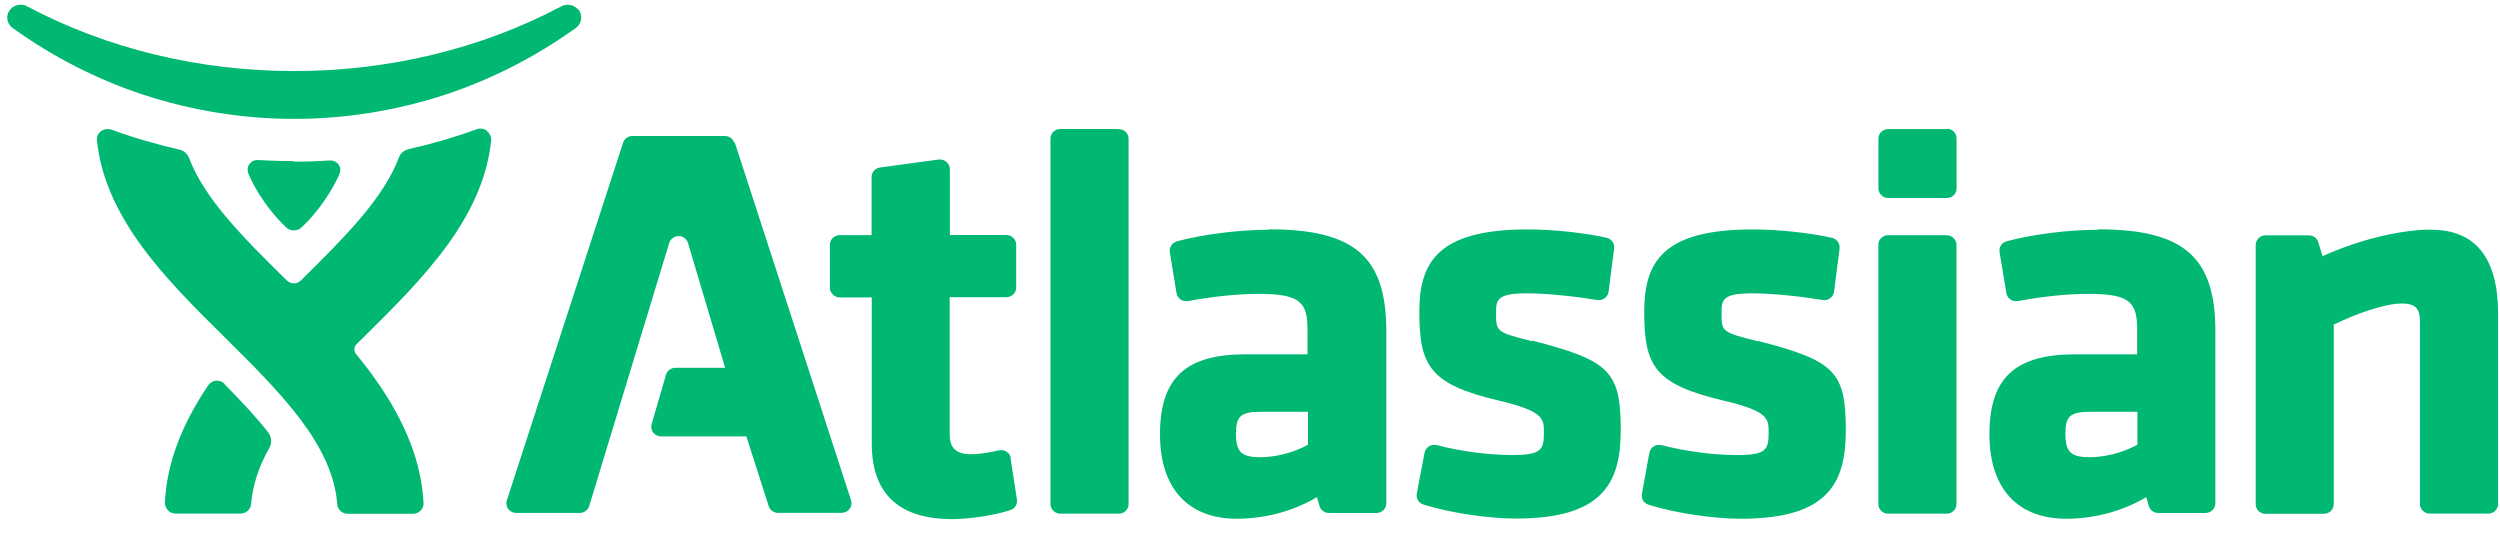
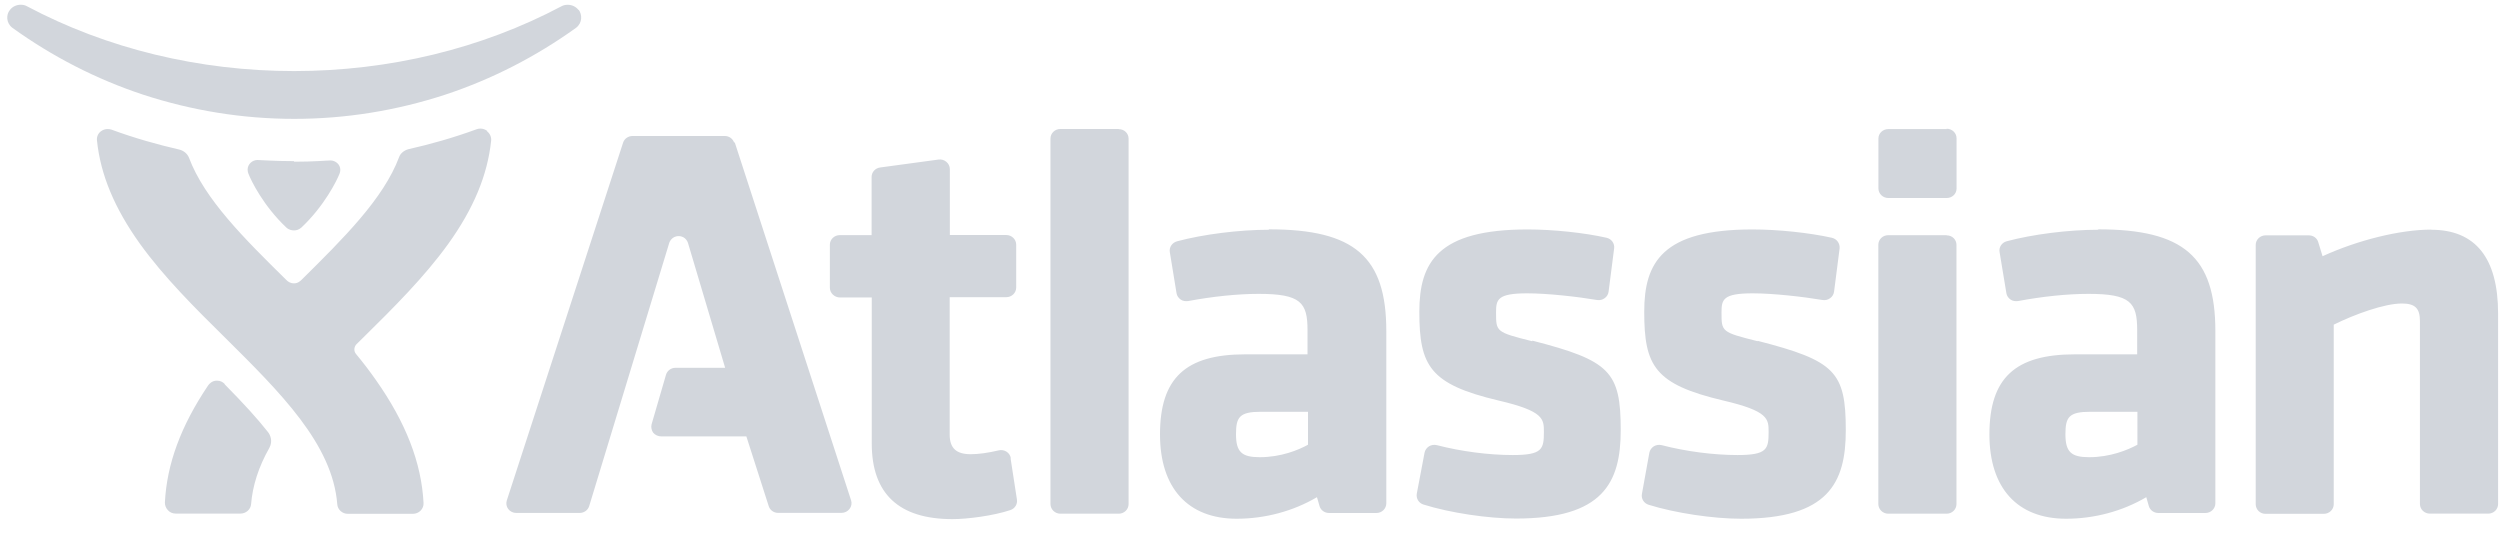
<svg xmlns="http://www.w3.org/2000/svg" width="117" height="25" viewBox="0 0 117 25" fill="none">
-   <path fill-rule="evenodd" clip-rule="evenodd" d="M82.261 15.97C80.567 15.545 80.567 15.528 80.567 14.626C80.567 14.018 80.629 13.728 82.025 13.728C82.983 13.728 84.393 13.887 85.3 14.041C85.424 14.059 85.551 14.032 85.653 13.953C85.755 13.882 85.821 13.767 85.835 13.643L86.094 11.622C86.112 11.392 85.966 11.18 85.73 11.127C84.673 10.892 83.216 10.738 82.014 10.738C77.806 10.738 76.95 12.277 76.95 14.588C76.95 17.129 77.433 17.984 80.651 18.745C82.771 19.24 82.771 19.607 82.771 20.217C82.771 21.019 82.699 21.296 81.314 21.296C80.196 21.296 78.903 21.128 77.766 20.833C77.638 20.803 77.511 20.822 77.401 20.886C77.292 20.955 77.214 21.063 77.19 21.187L76.842 23.115C76.8 23.337 76.933 23.553 77.152 23.622C78.394 24.011 80.176 24.277 81.484 24.277C85.553 24.277 86.383 22.614 86.383 20.138C86.383 17.396 85.884 16.883 82.256 15.951L82.261 15.969V15.97ZM71.709 15.97C70.015 15.545 70.015 15.528 70.015 14.626C70.015 14.018 70.077 13.728 71.472 13.728C72.429 13.728 73.84 13.887 74.748 14.041C74.871 14.059 74.999 14.032 75.101 13.953C75.203 13.882 75.269 13.767 75.283 13.643L75.542 11.622C75.571 11.392 75.418 11.18 75.186 11.127C74.148 10.892 72.691 10.738 71.489 10.738C67.292 10.738 66.425 12.277 66.425 14.588C66.425 17.129 66.917 17.984 70.134 18.745C72.254 19.24 72.254 19.607 72.254 20.217C72.254 21.019 72.181 21.296 70.797 21.296C69.676 21.296 68.383 21.128 67.245 20.833C67.117 20.803 66.99 20.822 66.88 20.886C66.771 20.955 66.693 21.063 66.669 21.187L66.305 23.106C66.268 23.327 66.396 23.544 66.62 23.613C67.859 24.002 69.64 24.268 70.95 24.268C75.012 24.268 75.85 22.605 75.85 20.129C75.85 17.387 75.343 16.875 71.715 15.942L71.709 15.96V15.97ZM34.359 6.679C34.298 6.491 34.122 6.364 33.918 6.364H29.604C29.403 6.364 29.221 6.49 29.161 6.676L23.717 23.425C23.675 23.558 23.699 23.708 23.786 23.823C23.874 23.938 24.012 24.006 24.16 24.006H27.129C27.335 24.006 27.515 23.873 27.573 23.688L31.323 11.36C31.323 11.36 31.423 11.05 31.76 11.05C32.106 11.05 32.197 11.368 32.197 11.368L33.937 17.214H31.605C31.405 17.214 31.223 17.349 31.168 17.541L30.494 19.858C30.458 19.991 30.494 20.141 30.567 20.247C30.658 20.36 30.804 20.424 30.95 20.424H34.93L35.977 23.69C36.035 23.876 36.214 24.003 36.414 24.003H39.383C39.529 24.003 39.671 23.933 39.758 23.818C39.85 23.701 39.875 23.552 39.831 23.416L34.382 6.649L34.364 6.677L34.359 6.679ZM91.1 11.007H88.367C88.112 11.007 87.906 11.207 87.906 11.455V23.588C87.906 23.836 88.114 24.041 88.369 24.041H91.101C91.356 24.041 91.563 23.841 91.563 23.59V11.46C91.563 11.212 91.363 11.015 91.108 11.015L91.099 11.008L91.1 11.007ZM52.355 6.037H49.623C49.368 6.037 49.162 6.237 49.162 6.485V23.588C49.162 23.836 49.37 24.041 49.625 24.041H52.357C52.612 24.041 52.818 23.841 52.818 23.59V6.489C52.818 6.242 52.618 6.045 52.363 6.045L52.355 6.037V6.037ZM113.778 10.746C112.334 10.746 110.362 11.23 108.696 11.991L108.495 11.337C108.441 11.142 108.258 11.014 108.053 11.014H106.032C105.777 11.014 105.567 11.214 105.567 11.462V23.596C105.567 23.843 105.767 24.047 106.022 24.047H108.755C109.01 24.047 109.219 23.847 109.219 23.596V15.194C110.203 14.708 111.587 14.204 112.41 14.204C113.025 14.204 113.253 14.428 113.253 15.026V23.587C113.253 23.838 113.463 24.038 113.718 24.038H116.45C116.705 24.038 116.911 23.838 116.911 23.587V14.679C116.911 12.074 115.854 10.752 113.776 10.752H113.774L113.778 10.746ZM10.506 17.96C10.433 17.889 10.329 17.814 10.15 17.814C9.923 17.814 9.79 17.966 9.739 18.04C8.464 19.933 7.808 21.719 7.717 23.514C7.714 23.647 7.765 23.78 7.858 23.877C7.949 23.983 8.086 24.036 8.222 24.036H11.25C11.514 24.036 11.732 23.841 11.751 23.594C11.823 22.727 12.097 21.86 12.607 20.958C12.78 20.64 12.643 20.348 12.543 20.222C12.042 19.585 11.429 18.913 10.518 17.988L10.515 17.97L10.506 17.96ZM61.214 19.251V20.813C60.768 21.061 59.949 21.397 58.956 21.397C58.109 21.397 57.845 21.149 57.845 20.318C57.845 19.522 58.008 19.271 59.01 19.271H61.214V19.252V19.251ZM100.031 19.251V20.813C99.576 21.061 98.756 21.397 97.773 21.397C96.926 21.397 96.662 21.149 96.662 20.318C96.662 19.522 96.826 19.271 97.827 19.271H100.031V19.252V19.251ZM47.307 21.448C47.289 21.321 47.216 21.21 47.107 21.139C46.997 21.068 46.868 21.047 46.74 21.077C46.249 21.194 45.793 21.257 45.429 21.257C44.755 21.257 44.445 20.974 44.445 20.338V13.908H47.096C47.351 13.908 47.558 13.705 47.558 13.457V11.45C47.558 11.202 47.349 10.999 47.094 10.999H44.453V7.913C44.453 7.781 44.391 7.659 44.289 7.573C44.188 7.487 44.052 7.449 43.924 7.467L41.192 7.838C40.963 7.867 40.791 8.056 40.791 8.28V11.004H39.3C39.045 11.004 38.838 11.205 38.838 11.452V13.469C38.838 13.716 39.056 13.922 39.311 13.922H40.798V20.758C40.798 23.107 42.067 24.295 44.574 24.295C45.284 24.295 46.497 24.136 47.288 23.871C47.497 23.8 47.627 23.594 47.592 23.375L47.296 21.456L47.305 21.443L47.307 21.448ZM59.383 10.752C57.998 10.752 56.315 10.964 55.093 11.291C54.856 11.353 54.711 11.57 54.747 11.796L55.062 13.723C55.08 13.841 55.153 13.947 55.254 14.018C55.355 14.089 55.483 14.106 55.607 14.089C56.742 13.877 57.915 13.753 58.907 13.753C60.875 13.753 61.192 14.159 61.192 15.451V16.583H58.277C55.483 16.583 54.288 17.697 54.288 20.332C54.288 22.844 55.599 24.277 57.877 24.277C59.201 24.277 60.523 23.923 61.634 23.268L61.753 23.68C61.807 23.875 61.989 24.008 62.199 24.008H64.418C64.673 24.008 64.879 23.804 64.879 23.557V15.491C64.879 12.025 63.394 10.733 59.396 10.733L59.379 10.742L59.383 10.752ZM98.194 10.752C96.809 10.752 95.133 10.964 93.913 11.291C93.685 11.353 93.539 11.57 93.58 11.796L93.899 13.723C93.917 13.841 93.99 13.947 94.091 14.018C94.194 14.089 94.322 14.106 94.446 14.089C95.575 13.877 96.741 13.753 97.743 13.753C99.71 13.753 100.02 14.159 100.02 15.451V16.583H97.105C94.3 16.583 93.105 17.697 93.105 20.332C93.105 22.844 94.414 24.277 96.693 24.277C98.017 24.277 99.335 23.923 100.446 23.268L100.564 23.68C100.619 23.875 100.801 24.008 101.01 24.008H103.215C103.47 24.008 103.679 23.804 103.679 23.557V15.491C103.679 12.025 102.194 10.733 98.196 10.733L98.201 10.742L98.194 10.752ZM22.788 6.118C22.697 6.052 22.592 6.018 22.485 6.018C22.412 6.018 22.357 6.029 22.303 6.05C21.21 6.451 20.117 6.757 19.115 6.982C18.915 7.035 18.736 7.177 18.678 7.353C17.949 9.299 16.073 11.156 14.124 13.084C14.051 13.155 13.942 13.261 13.76 13.261C13.578 13.261 13.468 13.172 13.395 13.097C11.428 11.16 9.57 9.32 8.842 7.375C8.769 7.198 8.605 7.056 8.404 7.003C7.403 6.773 6.291 6.464 5.217 6.066C5.162 6.048 5.093 6.039 5.035 6.039C4.925 6.039 4.82 6.075 4.73 6.139C4.592 6.236 4.521 6.404 4.537 6.564C4.701 8.179 5.366 9.756 6.55 11.41C7.67 12.966 9.118 14.408 10.53 15.8C13.117 18.365 15.567 20.788 15.784 23.6C15.802 23.851 16.02 24.047 16.279 24.047H19.321C19.457 24.047 19.59 23.994 19.685 23.897C19.78 23.8 19.831 23.671 19.822 23.538C19.725 21.661 18.997 19.78 17.594 17.787C17.303 17.372 16.993 16.965 16.662 16.567C16.529 16.407 16.586 16.204 16.688 16.105L16.997 15.801C18.407 14.412 19.857 12.971 20.978 11.414C22.162 9.765 22.817 8.195 22.986 6.581C23.004 6.418 22.927 6.245 22.793 6.145L22.802 6.132L22.788 6.118ZM13.772 7.568C14.725 7.568 15.279 7.509 15.472 7.509C15.691 7.509 15.927 7.686 15.927 7.951C15.927 8.022 15.909 8.075 15.891 8.128C15.763 8.454 15.181 9.635 14.106 10.649C13.978 10.762 13.851 10.783 13.76 10.783C13.669 10.783 13.523 10.762 13.401 10.649C12.326 9.635 11.751 8.455 11.625 8.125C11.607 8.072 11.588 8.018 11.588 7.939C11.588 7.682 11.812 7.488 12.047 7.488C12.242 7.488 12.794 7.541 13.749 7.541H13.752L13.771 7.559L13.772 7.568ZM91.098 6.041H88.373C88.118 6.041 87.91 6.236 87.91 6.483V8.818C87.91 9.066 88.118 9.267 88.373 9.267H91.105C91.36 9.267 91.567 9.073 91.567 8.825V6.472C91.567 6.224 91.36 6.025 91.105 6.025L91.098 6.046V6.041ZM27.078 0.471C26.957 0.312 26.768 0.224 26.568 0.224C26.465 0.224 26.363 0.245 26.276 0.294C22.542 2.275 18.219 3.324 13.767 3.326C9.317 3.326 4.993 2.275 1.262 0.293C1.171 0.24 1.071 0.222 0.971 0.222C0.77 0.222 0.579 0.31 0.461 0.47C0.284 0.682 0.279 1.071 0.579 1.301C2.446 2.645 4.506 3.706 6.699 4.431C8.976 5.174 11.352 5.563 13.767 5.563C16.184 5.563 18.561 5.174 20.835 4.431C23.029 3.706 25.09 2.645 26.96 1.301C27.261 1.071 27.252 0.682 27.079 0.452V0.471H27.078Z" fill="#00B871" />
+   <path fill-rule="evenodd" clip-rule="evenodd" d="M82.261 15.97C80.567 15.545 80.567 15.528 80.567 14.626C80.567 14.018 80.629 13.728 82.025 13.728C82.983 13.728 84.393 13.887 85.3 14.041C85.424 14.059 85.551 14.032 85.653 13.953C85.755 13.882 85.821 13.767 85.835 13.643L86.094 11.622C86.112 11.392 85.966 11.18 85.73 11.127C84.673 10.892 83.216 10.738 82.014 10.738C77.806 10.738 76.95 12.277 76.95 14.588C76.95 17.129 77.433 17.984 80.651 18.745C82.771 19.24 82.771 19.607 82.771 20.217C82.771 21.019 82.699 21.296 81.314 21.296C80.196 21.296 78.903 21.128 77.766 20.833C77.638 20.803 77.511 20.822 77.401 20.886C77.292 20.955 77.214 21.063 77.19 21.187L76.842 23.115C76.8 23.337 76.933 23.553 77.152 23.622C78.394 24.011 80.176 24.277 81.484 24.277C85.553 24.277 86.383 22.614 86.383 20.138C86.383 17.396 85.884 16.883 82.256 15.951L82.261 15.969V15.97ZM71.709 15.97C70.015 15.545 70.015 15.528 70.015 14.626C70.015 14.018 70.077 13.728 71.472 13.728C72.429 13.728 73.84 13.887 74.748 14.041C74.871 14.059 74.999 14.032 75.101 13.953C75.203 13.882 75.269 13.767 75.283 13.643L75.542 11.622C75.571 11.392 75.418 11.18 75.186 11.127C74.148 10.892 72.691 10.738 71.489 10.738C67.292 10.738 66.425 12.277 66.425 14.588C66.425 17.129 66.917 17.984 70.134 18.745C72.254 19.24 72.254 19.607 72.254 20.217C72.254 21.019 72.181 21.296 70.797 21.296C69.676 21.296 68.383 21.128 67.245 20.833C67.117 20.803 66.99 20.822 66.88 20.886C66.771 20.955 66.693 21.063 66.669 21.187L66.305 23.106C66.268 23.327 66.396 23.544 66.62 23.613C67.859 24.002 69.64 24.268 70.95 24.268C75.012 24.268 75.85 22.605 75.85 20.129C75.85 17.387 75.343 16.875 71.715 15.942L71.709 15.96V15.97ZM34.359 6.679C34.298 6.491 34.122 6.364 33.918 6.364H29.604C29.403 6.364 29.221 6.49 29.161 6.676L23.717 23.425C23.675 23.558 23.699 23.708 23.786 23.823C23.874 23.938 24.012 24.006 24.16 24.006H27.129C27.335 24.006 27.515 23.873 27.573 23.688L31.323 11.36C31.323 11.36 31.423 11.05 31.76 11.05C32.106 11.05 32.197 11.368 32.197 11.368L33.937 17.214H31.605C31.405 17.214 31.223 17.349 31.168 17.541L30.494 19.858C30.458 19.991 30.494 20.141 30.567 20.247C30.658 20.36 30.804 20.424 30.95 20.424H34.93L35.977 23.69C36.035 23.876 36.214 24.003 36.414 24.003H39.383C39.529 24.003 39.671 23.933 39.758 23.818C39.85 23.701 39.875 23.552 39.831 23.416L34.382 6.649L34.364 6.677L34.359 6.679ZM91.1 11.007H88.367C88.112 11.007 87.906 11.207 87.906 11.455V23.588C87.906 23.836 88.114 24.041 88.369 24.041H91.101C91.356 24.041 91.563 23.841 91.563 23.59V11.46C91.563 11.212 91.363 11.015 91.108 11.015L91.099 11.008L91.1 11.007ZM52.355 6.037H49.623C49.368 6.037 49.162 6.237 49.162 6.485V23.588C49.162 23.836 49.37 24.041 49.625 24.041H52.357C52.612 24.041 52.818 23.841 52.818 23.59V6.489C52.818 6.242 52.618 6.045 52.363 6.045L52.355 6.037V6.037ZM113.778 10.746C112.334 10.746 110.362 11.23 108.696 11.991L108.495 11.337C108.441 11.142 108.258 11.014 108.053 11.014H106.032C105.777 11.014 105.567 11.214 105.567 11.462V23.596C105.567 23.843 105.767 24.047 106.022 24.047H108.755C109.01 24.047 109.219 23.847 109.219 23.596V15.194C110.203 14.708 111.587 14.204 112.41 14.204C113.025 14.204 113.253 14.428 113.253 15.026V23.587C113.253 23.838 113.463 24.038 113.718 24.038H116.45C116.705 24.038 116.911 23.838 116.911 23.587V14.679C116.911 12.074 115.854 10.752 113.776 10.752H113.774L113.778 10.746ZM10.506 17.96C10.433 17.889 10.329 17.814 10.15 17.814C9.923 17.814 9.79 17.966 9.739 18.04C8.464 19.933 7.808 21.719 7.717 23.514C7.714 23.647 7.765 23.78 7.858 23.877C7.949 23.983 8.086 24.036 8.222 24.036H11.25C11.514 24.036 11.732 23.841 11.751 23.594C11.823 22.727 12.097 21.86 12.607 20.958C12.78 20.64 12.643 20.348 12.543 20.222C12.042 19.585 11.429 18.913 10.518 17.988L10.515 17.97L10.506 17.96ZM61.214 19.251V20.813C60.768 21.061 59.949 21.397 58.956 21.397C58.109 21.397 57.845 21.149 57.845 20.318C57.845 19.522 58.008 19.271 59.01 19.271H61.214V19.252V19.251ZM100.031 19.251V20.813C99.576 21.061 98.756 21.397 97.773 21.397C96.926 21.397 96.662 21.149 96.662 20.318C96.662 19.522 96.826 19.271 97.827 19.271H100.031V19.252V19.251ZM47.307 21.448C47.289 21.321 47.216 21.21 47.107 21.139C46.997 21.068 46.868 21.047 46.74 21.077C46.249 21.194 45.793 21.257 45.429 21.257C44.755 21.257 44.445 20.974 44.445 20.338V13.908H47.096C47.351 13.908 47.558 13.705 47.558 13.457V11.45C47.558 11.202 47.349 10.999 47.094 10.999H44.453V7.913C44.453 7.781 44.391 7.659 44.289 7.573C44.188 7.487 44.052 7.449 43.924 7.467L41.192 7.838C40.963 7.867 40.791 8.056 40.791 8.28V11.004H39.3C39.045 11.004 38.838 11.205 38.838 11.452V13.469C38.838 13.716 39.056 13.922 39.311 13.922H40.798V20.758C40.798 23.107 42.067 24.295 44.574 24.295C45.284 24.295 46.497 24.136 47.288 23.871C47.497 23.8 47.627 23.594 47.592 23.375L47.296 21.456L47.305 21.443L47.307 21.448ZM59.383 10.752C57.998 10.752 56.315 10.964 55.093 11.291C54.856 11.353 54.711 11.57 54.747 11.796L55.062 13.723C55.08 13.841 55.153 13.947 55.254 14.018C55.355 14.089 55.483 14.106 55.607 14.089C56.742 13.877 57.915 13.753 58.907 13.753C60.875 13.753 61.192 14.159 61.192 15.451V16.583H58.277C55.483 16.583 54.288 17.697 54.288 20.332C54.288 22.844 55.599 24.277 57.877 24.277C59.201 24.277 60.523 23.923 61.634 23.268L61.753 23.68C61.807 23.875 61.989 24.008 62.199 24.008H64.418C64.673 24.008 64.879 23.804 64.879 23.557V15.491C64.879 12.025 63.394 10.733 59.396 10.733L59.379 10.742L59.383 10.752ZM98.194 10.752C96.809 10.752 95.133 10.964 93.913 11.291C93.685 11.353 93.539 11.57 93.58 11.796L93.899 13.723C93.917 13.841 93.99 13.947 94.091 14.018C94.194 14.089 94.322 14.106 94.446 14.089C95.575 13.877 96.741 13.753 97.743 13.753C99.71 13.753 100.02 14.159 100.02 15.451V16.583H97.105C94.3 16.583 93.105 17.697 93.105 20.332C93.105 22.844 94.414 24.277 96.693 24.277C98.017 24.277 99.335 23.923 100.446 23.268L100.564 23.68C100.619 23.875 100.801 24.008 101.01 24.008H103.215C103.47 24.008 103.679 23.804 103.679 23.557V15.491C103.679 12.025 102.194 10.733 98.196 10.733L98.201 10.742L98.194 10.752ZM22.788 6.118C22.697 6.052 22.592 6.018 22.485 6.018C22.412 6.018 22.357 6.029 22.303 6.05C21.21 6.451 20.117 6.757 19.115 6.982C18.915 7.035 18.736 7.177 18.678 7.353C17.949 9.299 16.073 11.156 14.124 13.084C14.051 13.155 13.942 13.261 13.76 13.261C13.578 13.261 13.468 13.172 13.395 13.097C11.428 11.16 9.57 9.32 8.842 7.375C8.769 7.198 8.605 7.056 8.404 7.003C7.403 6.773 6.291 6.464 5.217 6.066C5.162 6.048 5.093 6.039 5.035 6.039C4.925 6.039 4.82 6.075 4.73 6.139C4.592 6.236 4.521 6.404 4.537 6.564C4.701 8.179 5.366 9.756 6.55 11.41C7.67 12.966 9.118 14.408 10.53 15.8C13.117 18.365 15.567 20.788 15.784 23.6C15.802 23.851 16.02 24.047 16.279 24.047H19.321C19.457 24.047 19.59 23.994 19.685 23.897C19.78 23.8 19.831 23.671 19.822 23.538C19.725 21.661 18.997 19.78 17.594 17.787C17.303 17.372 16.993 16.965 16.662 16.567C16.529 16.407 16.586 16.204 16.688 16.105L16.997 15.801C18.407 14.412 19.857 12.971 20.978 11.414C22.162 9.765 22.817 8.195 22.986 6.581C23.004 6.418 22.927 6.245 22.793 6.145L22.802 6.132L22.788 6.118ZM13.772 7.568C14.725 7.568 15.279 7.509 15.472 7.509C15.691 7.509 15.927 7.686 15.927 7.951C15.927 8.022 15.909 8.075 15.891 8.128C15.763 8.454 15.181 9.635 14.106 10.649C13.978 10.762 13.851 10.783 13.76 10.783C13.669 10.783 13.523 10.762 13.401 10.649C12.326 9.635 11.751 8.455 11.625 8.125C11.607 8.072 11.588 8.018 11.588 7.939C11.588 7.682 11.812 7.488 12.047 7.488C12.242 7.488 12.794 7.541 13.749 7.541H13.752L13.771 7.559L13.772 7.568ZM91.098 6.041H88.373C88.118 6.041 87.91 6.236 87.91 6.483V8.818C87.91 9.066 88.118 9.267 88.373 9.267H91.105C91.36 9.267 91.567 9.073 91.567 8.825V6.472C91.567 6.224 91.36 6.025 91.105 6.025L91.098 6.046V6.041ZM27.078 0.471C26.957 0.312 26.768 0.224 26.568 0.224C26.465 0.224 26.363 0.245 26.276 0.294C22.542 2.275 18.219 3.324 13.767 3.326C9.317 3.326 4.993 2.275 1.262 0.293C1.171 0.24 1.071 0.222 0.971 0.222C0.77 0.222 0.579 0.31 0.461 0.47C0.284 0.682 0.279 1.071 0.579 1.301C2.446 2.645 4.506 3.706 6.699 4.431C8.976 5.174 11.352 5.563 13.767 5.563C16.184 5.563 18.561 5.174 20.835 4.431C23.029 3.706 25.09 2.645 26.96 1.301C27.261 1.071 27.252 0.682 27.079 0.452V0.471H27.078Z" fill="#D2D6DC" />
</svg>
